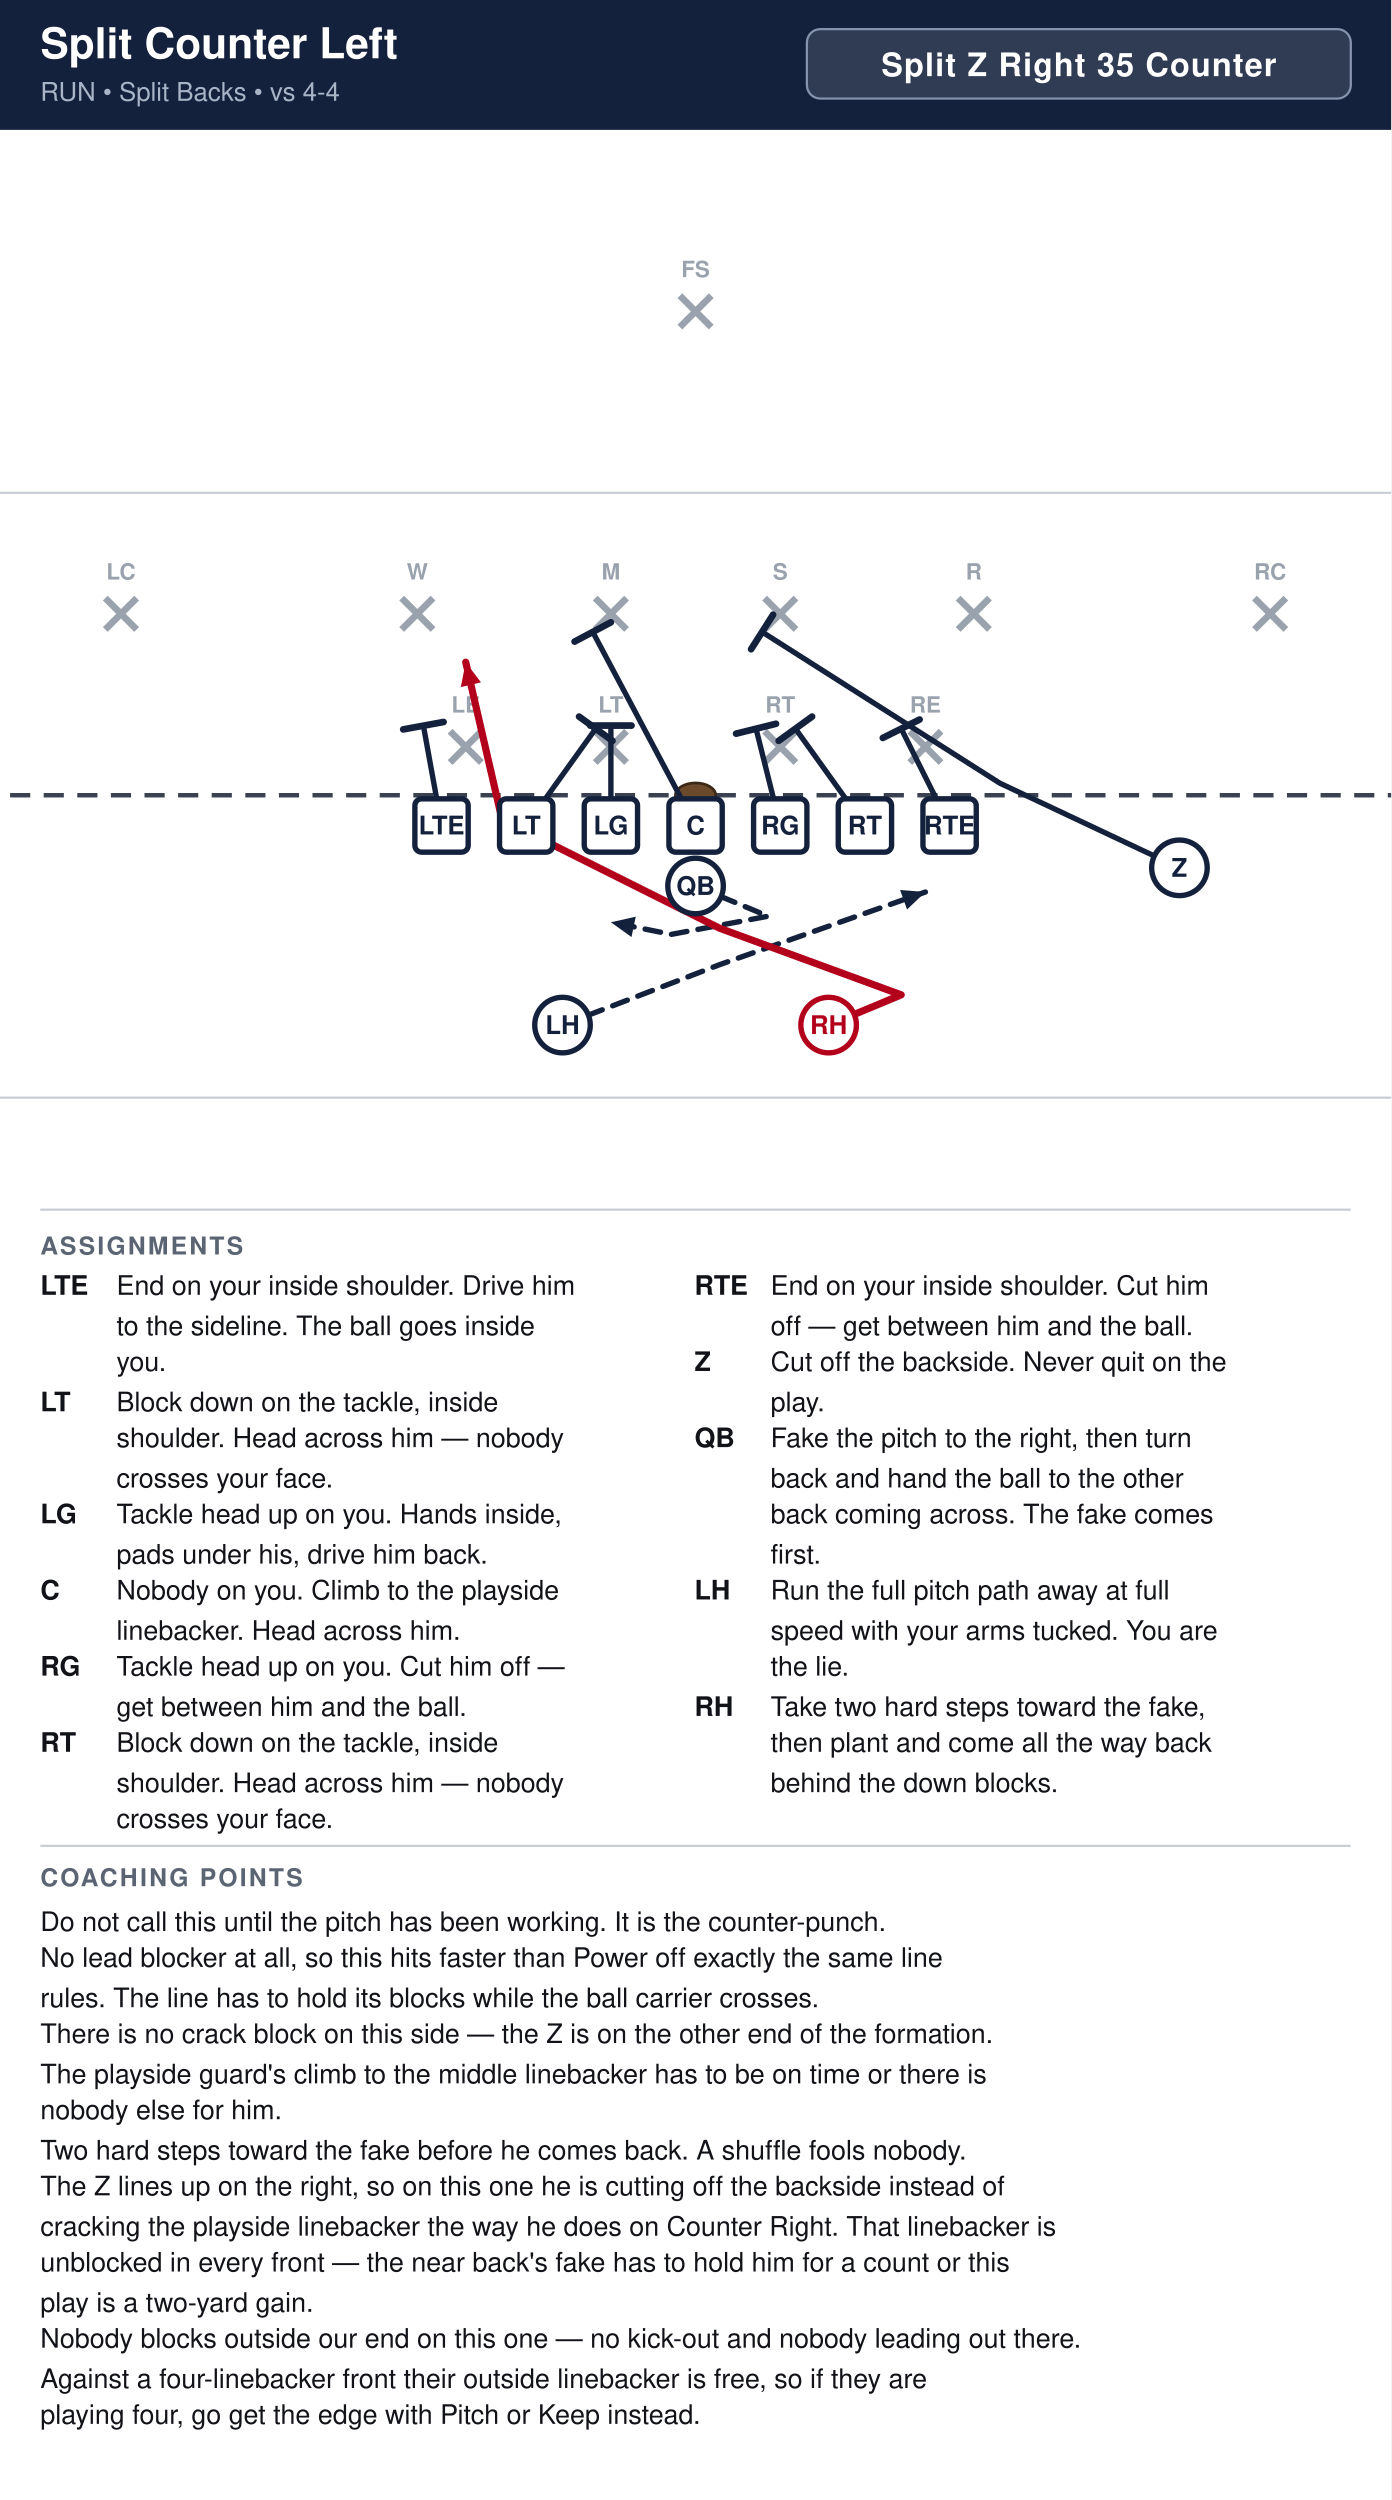
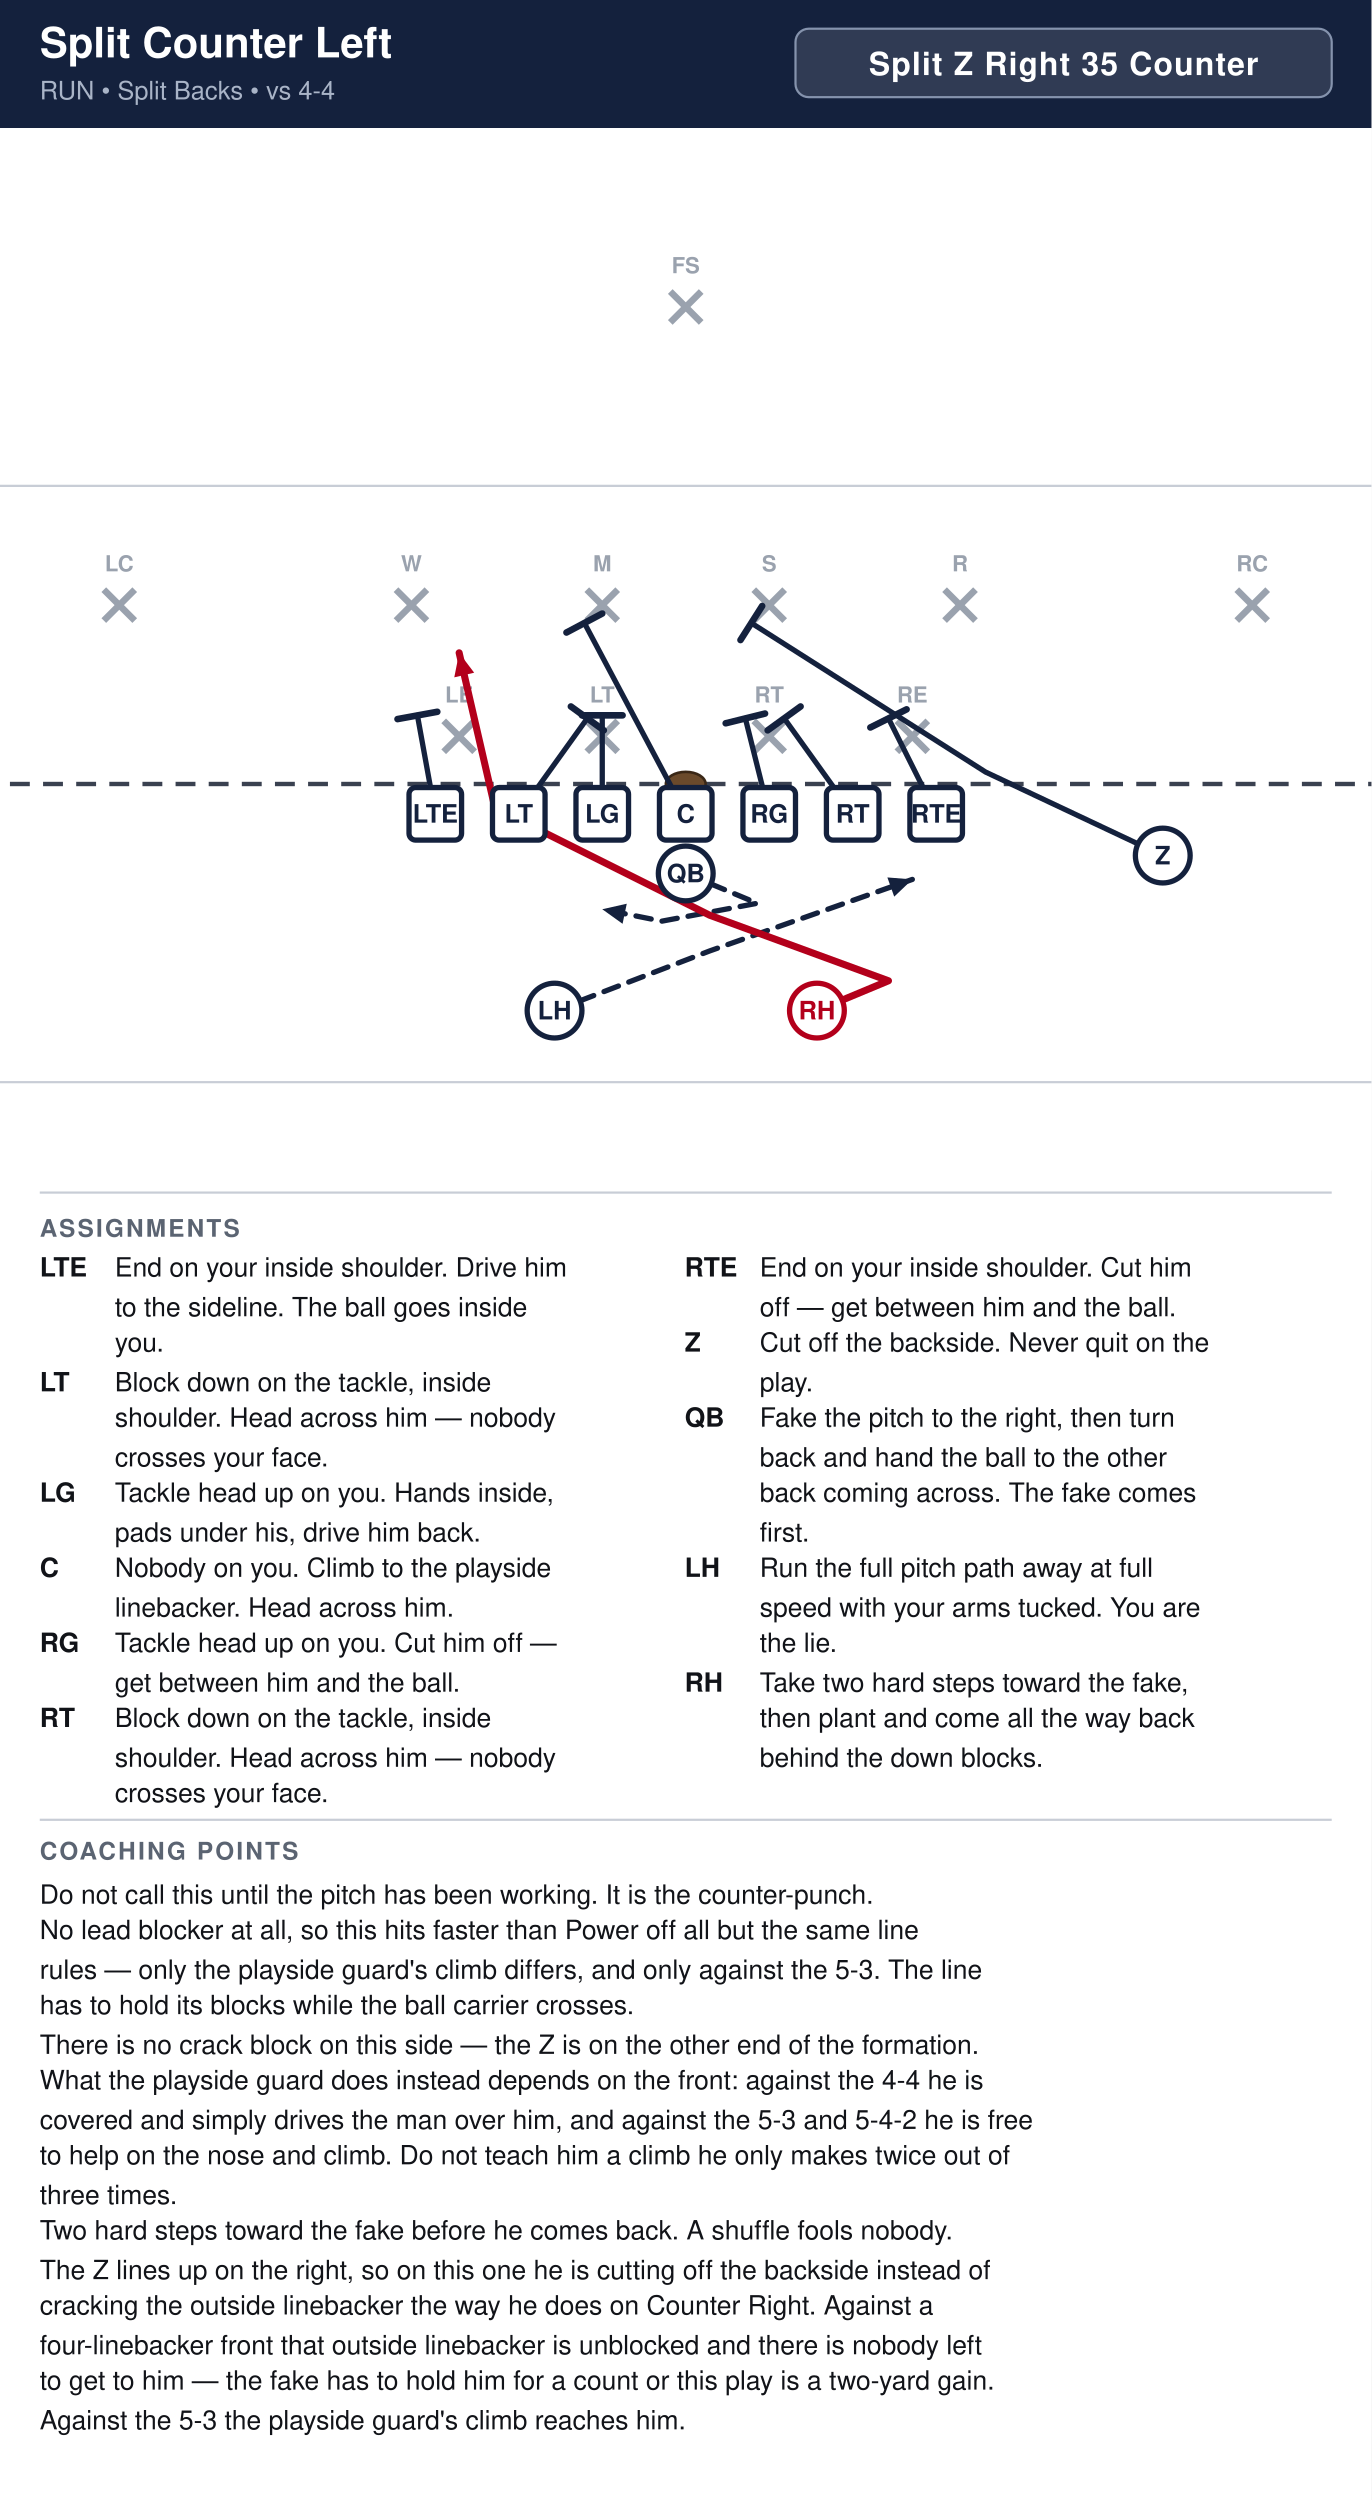
- <svg xmlns="http://www.w3.org/2000/svg" width="621" height="1116" viewBox="0 0 621 1116" font-family="Segoe UI, Helvetica, Arial, sans-serif">
+ <svg xmlns="http://www.w3.org/2000/svg" width="621" height="1132" viewBox="0 0 621 1132" font-family="Segoe UI, Helvetica, Arial, sans-serif">
  <rect width="100%" height="100%" fill="#ffffff" />
  <rect x="0" y="0" width="621" height="58" fill="#14213d" />
  <text x="18" y="26" font-size="19.0" font-weight="700" fill="#ffffff">Split Counter Left</text>
  <text x="18" y="45" font-size="11.5" fill="#a9b4c7">RUN  •  Split Backs  •  vs 4-4</text>
  <rect x="360.2" y="13" width="242.8" height="31" rx="6" fill="#ffffff" fill-opacity="0.12" stroke="#8593ad" stroke-width="1" />
  <text x="481.6" y="34" text-anchor="middle" font-size="14.5" font-weight="700" fill="#ffffff" letter-spacing="0.5">Split Z Right 35 Counter</text>
  <clipPath id="fieldclip">
    <rect x="0" y="58" width="621" height="472" />
  </clipPath>
  <g clip-path="url(#fieldclip)">
    <g transform="translate(-40.5,31.0)">
      <rect x="0" y="0" width="702" height="513" fill="#ffffff" />
      <line x1="0" y1="459.0" x2="702" y2="459.0" stroke="#c8cdd6" stroke-width="1" />
      <line x1="0" y1="189.0" x2="702" y2="189.0" stroke="#c8cdd6" stroke-width="1" />
      <line x1="0" y1="324.0" x2="702" y2="324.0" stroke="#3a4150" stroke-width="2" stroke-dasharray="9 6" />
      <ellipse cx="351.0" cy="324.0" rx="9" ry="5.5" fill="#6b4a2b" stroke="#3a2716" stroke-width="1.2" />
      <line x1="241.4" y1="295.4" x2="255.4" y2="309.4" stroke="#9aa2ae" stroke-width="3" />
      <line x1="255.4" y1="295.4" x2="241.4" y2="309.4" stroke="#9aa2ae" stroke-width="3" />
      <text x="248.4" y="287.1" text-anchor="middle" font-size="10" fill="#9aa2ae" font-weight="600">LE</text>
      <line x1="306.2" y1="295.4" x2="320.2" y2="309.4" stroke="#9aa2ae" stroke-width="3" />
      <line x1="320.2" y1="295.4" x2="306.2" y2="309.4" stroke="#9aa2ae" stroke-width="3" />
      <text x="313.2" y="287.1" text-anchor="middle" font-size="10" fill="#9aa2ae" font-weight="600">LT</text>
      <line x1="381.8" y1="295.4" x2="395.8" y2="309.4" stroke="#9aa2ae" stroke-width="3" />
      <line x1="395.8" y1="295.4" x2="381.8" y2="309.4" stroke="#9aa2ae" stroke-width="3" />
      <text x="388.8" y="287.1" text-anchor="middle" font-size="10" fill="#9aa2ae" font-weight="600">RT</text>
      <line x1="446.6" y1="295.4" x2="460.6" y2="309.4" stroke="#9aa2ae" stroke-width="3" />
      <line x1="460.6" y1="295.4" x2="446.6" y2="309.4" stroke="#9aa2ae" stroke-width="3" />
      <text x="453.6" y="287.1" text-anchor="middle" font-size="10" fill="#9aa2ae" font-weight="600">RE</text>
      <line x1="219.8" y1="236.0" x2="233.8" y2="250.0" stroke="#9aa2ae" stroke-width="3" />
      <line x1="233.8" y1="236.0" x2="219.8" y2="250.0" stroke="#9aa2ae" stroke-width="3" />
      <text x="226.8" y="227.7" text-anchor="middle" font-size="10" fill="#9aa2ae" font-weight="600">W</text>
      <line x1="306.2" y1="236.0" x2="320.2" y2="250.0" stroke="#9aa2ae" stroke-width="3" />
      <line x1="320.2" y1="236.0" x2="306.2" y2="250.0" stroke="#9aa2ae" stroke-width="3" />
      <text x="313.2" y="227.7" text-anchor="middle" font-size="10" fill="#9aa2ae" font-weight="600">M</text>
      <line x1="381.8" y1="236.0" x2="395.8" y2="250.0" stroke="#9aa2ae" stroke-width="3" />
      <line x1="395.8" y1="236.0" x2="381.8" y2="250.0" stroke="#9aa2ae" stroke-width="3" />
      <text x="388.8" y="227.7" text-anchor="middle" font-size="10" fill="#9aa2ae" font-weight="600">S</text>
      <line x1="468.2" y1="236.0" x2="482.2" y2="250.0" stroke="#9aa2ae" stroke-width="3" />
      <line x1="482.2" y1="236.0" x2="468.2" y2="250.0" stroke="#9aa2ae" stroke-width="3" />
      <text x="475.2" y="227.7" text-anchor="middle" font-size="10" fill="#9aa2ae" font-weight="600">R</text>
      <line x1="87.5" y1="236.0" x2="101.5" y2="250.0" stroke="#9aa2ae" stroke-width="3" />
      <line x1="101.5" y1="236.0" x2="87.5" y2="250.0" stroke="#9aa2ae" stroke-width="3" />
      <text x="94.5" y="227.7" text-anchor="middle" font-size="10" fill="#9aa2ae" font-weight="600">LC</text>
      <line x1="600.5" y1="236.0" x2="614.5" y2="250.0" stroke="#9aa2ae" stroke-width="3" />
      <line x1="614.5" y1="236.0" x2="600.5" y2="250.0" stroke="#9aa2ae" stroke-width="3" />
      <text x="607.5" y="227.7" text-anchor="middle" font-size="10" fill="#9aa2ae" font-weight="600">RC</text>
      <line x1="344.0" y1="101.0" x2="358.0" y2="115.0" stroke="#9aa2ae" stroke-width="3" />
      <line x1="358.0" y1="101.0" x2="344.0" y2="115.0" stroke="#9aa2ae" stroke-width="3" />
      <text x="351.0" y="92.7" text-anchor="middle" font-size="10" fill="#9aa2ae" font-weight="600">FS</text>
      <path d="M464.4,337.5 L442.8,294.3" fill="none" stroke="#14213d" stroke-width="2.4" stroke-linecap="round" stroke-linejoin="round" />
      <line x1="434.6" y1="298.4" x2="451.0" y2="290.2" stroke="#14213d" stroke-width="3.0" stroke-linecap="round" />
      <path d="M426.6,337.5 L395.6,294.3" fill="none" stroke="#14213d" stroke-width="2.4" stroke-linecap="round" stroke-linejoin="round" />
      <line x1="388.1" y1="299.7" x2="403.0" y2="288.9" stroke="#14213d" stroke-width="3.0" stroke-linecap="round" />
      <path d="M388.8,337.5 L378.0,294.3" fill="none" stroke="#14213d" stroke-width="2.4" stroke-linecap="round" stroke-linejoin="round" />
      <line x1="369.1" y1="296.5" x2="386.9" y2="292.1" stroke="#14213d" stroke-width="3.0" stroke-linecap="round" />
      <path d="M351.0,337.5 L305.1,251.1" fill="none" stroke="#14213d" stroke-width="2.4" stroke-linecap="round" stroke-linejoin="round" />
      <line x1="297.0" y1="255.4" x2="313.2" y2="246.8" stroke="#14213d" stroke-width="3.0" stroke-linecap="round" />
      <path d="M313.2,337.5 L313.2,292.9" fill="none" stroke="#14213d" stroke-width="2.4" stroke-linecap="round" stroke-linejoin="round" />
      <line x1="304.0" y1="292.9" x2="322.4" y2="292.9" stroke="#14213d" stroke-width="3.0" stroke-linecap="round" />
      <path d="M275.4,337.5 L306.4,294.3" fill="none" stroke="#14213d" stroke-width="2.4" stroke-linecap="round" stroke-linejoin="round" />
      <line x1="299.0" y1="288.9" x2="313.9" y2="299.7" stroke="#14213d" stroke-width="3.0" stroke-linecap="round" />
      <path d="M237.6,337.5 L229.5,292.9" fill="none" stroke="#14213d" stroke-width="2.4" stroke-linecap="round" stroke-linejoin="round" />
      <line x1="220.5" y1="294.6" x2="238.5" y2="291.3" stroke="#14213d" stroke-width="3.0" stroke-linecap="round" />
      <path d="M567.0,356.4 L486.8,318.6 L380.7,251.1" fill="none" stroke="#14213d" stroke-width="2.4" stroke-linecap="round" stroke-linejoin="round" />
      <line x1="375.8" y1="258.8" x2="385.6" y2="243.4" stroke="#14213d" stroke-width="3.0" stroke-linecap="round" />
      <path d="M351.0,364.5 L383.4,378.0 L340.2,386.1 L313.2,380.7" fill="none" stroke="#14213d" stroke-width="2.4" stroke-linecap="round" stroke-linejoin="round" stroke-dasharray="7 5" />
      <polygon points="313.2,380.7 324.3,378.2 322.4,387.3" fill="#14213d" />
      <path d="M291.6,426.6 L361.8,399.6 L453.6,367.2" fill="none" stroke="#14213d" stroke-width="2.4" stroke-linecap="round" stroke-linejoin="round" stroke-dasharray="7 5" />
      <polygon points="453.6,367.2 445.4,375.0 442.3,366.3" fill="#14213d" />
      <path d="M410.4,426.6 L442.8,413.1 L361.8,383.4 L264.6,334.8 L248.4,264.6" fill="none" stroke="#b3001b" stroke-width="3.2" stroke-linecap="round" stroke-linejoin="round" />
      <polygon points="248.4,264.6 255.2,273.6 246.2,275.7" fill="#b3001b" />
      <rect x="225.7" y="325.6" width="23.8" height="23.8" rx="3" fill="#ffffff" stroke="#14213d" stroke-width="2.4" />
      <text x="237.6" y="341.5" text-anchor="middle" font-size="11.5" font-weight="700" fill="#14213d">LTE</text>
      <rect x="263.5" y="325.6" width="23.8" height="23.8" rx="3" fill="#ffffff" stroke="#14213d" stroke-width="2.4" />
      <text x="275.4" y="341.5" text-anchor="middle" font-size="11.5" font-weight="700" fill="#14213d">LT</text>
      <rect x="301.3" y="325.6" width="23.8" height="23.8" rx="3" fill="#ffffff" stroke="#14213d" stroke-width="2.4" />
      <text x="313.2" y="341.5" text-anchor="middle" font-size="11.5" font-weight="700" fill="#14213d">LG</text>
      <rect x="339.1" y="325.6" width="23.8" height="23.8" rx="3" fill="#ffffff" stroke="#14213d" stroke-width="2.4" />
      <text x="351.0" y="341.5" text-anchor="middle" font-size="11.5" font-weight="700" fill="#14213d">C</text>
      <rect x="376.9" y="325.6" width="23.8" height="23.8" rx="3" fill="#ffffff" stroke="#14213d" stroke-width="2.4" />
      <text x="388.8" y="341.5" text-anchor="middle" font-size="11.5" font-weight="700" fill="#14213d">RG</text>
      <rect x="414.7" y="325.6" width="23.8" height="23.8" rx="3" fill="#ffffff" stroke="#14213d" stroke-width="2.4" />
      <text x="426.6" y="341.5" text-anchor="middle" font-size="11.5" font-weight="700" fill="#14213d">RT</text>
      <rect x="452.5" y="325.6" width="23.8" height="23.8" rx="3" fill="#ffffff" stroke="#14213d" stroke-width="2.4" />
      <text x="464.4" y="341.5" text-anchor="middle" font-size="11.5" font-weight="700" fill="#14213d">RTE</text>
      <circle cx="567.0" cy="356.4" r="12.4" fill="#ffffff" stroke="#14213d" stroke-width="2.4" />
      <text x="567.0" y="360.4" text-anchor="middle" font-size="11.5" font-weight="700" fill="#14213d">Z</text>
      <circle cx="351.0" cy="364.5" r="12.4" fill="#ffffff" stroke="#14213d" stroke-width="2.4" />
      <text x="351.0" y="368.5" text-anchor="middle" font-size="11.5" font-weight="700" fill="#14213d">QB</text>
      <circle cx="291.6" cy="426.6" r="12.4" fill="#ffffff" stroke="#14213d" stroke-width="2.4" />
      <text x="291.6" y="430.6" text-anchor="middle" font-size="11.5" font-weight="700" fill="#14213d">LH</text>
      <circle cx="410.4" cy="426.6" r="12.4" fill="#ffffff" stroke="#b3001b" stroke-width="2.4" />
      <text x="410.4" y="430.6" text-anchor="middle" font-size="11.5" font-weight="700" fill="#b3001b">RH</text>
    </g>
  </g>
  <line x1="18" y1="540" x2="603" y2="540" stroke="#c8cdd6" stroke-width="1" />
  <text x="18" y="560" font-size="11" font-weight="700" fill="#5b6472" letter-spacing="1">ASSIGNMENTS</text>
  <text x="18" y="578" font-size="12" font-weight="700" fill="#111318">LTE</text>
  <text x="52" y="578" font-size="12" fill="#111318">End on your inside shoulder. Drive him</text>
  <text x="52" y="596" font-size="12" fill="#111318">to the sideline. The ball goes inside</text>
  <text x="52" y="612" font-size="12" fill="#111318">you.</text>
  <text x="18" y="630" font-size="12" font-weight="700" fill="#111318">LT</text>
  <text x="52" y="630" font-size="12" fill="#111318">Block down on the tackle, inside</text>
  <text x="52" y="646" font-size="12" fill="#111318">shoulder. Head across him — nobody</text>
  <text x="52" y="664" font-size="12" fill="#111318">crosses your face.</text>
  <text x="18" y="680" font-size="12" font-weight="700" fill="#111318">LG</text>
  <text x="52" y="680" font-size="12" fill="#111318">Tackle head up on you. Hands inside,</text>
  <text x="52" y="698" font-size="12" fill="#111318">pads under his, drive him back.</text>
  <text x="18" y="714" font-size="12" font-weight="700" fill="#111318">C</text>
  <text x="52" y="714" font-size="12" fill="#111318">Nobody on you. Climb to the playside</text>
  <text x="52" y="732" font-size="12" fill="#111318">linebacker. Head across him.</text>
  <text x="18" y="748" font-size="12" font-weight="700" fill="#111318">RG</text>
  <text x="52" y="748" font-size="12" fill="#111318">Tackle head up on you. Cut him off —</text>
  <text x="52" y="766" font-size="12" fill="#111318">get between him and the ball.</text>
  <text x="18" y="782" font-size="12" font-weight="700" fill="#111318">RT</text>
  <text x="52" y="782" font-size="12" fill="#111318">Block down on the tackle, inside</text>
  <text x="52" y="800" font-size="12" fill="#111318">shoulder. Head across him — nobody</text>
  <text x="52" y="816" font-size="12" fill="#111318">crosses your face.</text>
  <text x="310" y="578" font-size="12" font-weight="700" fill="#111318">RTE</text>
  <text x="344" y="578" font-size="12" fill="#111318">End on your inside shoulder. Cut him</text>
  <text x="344" y="596" font-size="12" fill="#111318">off — get between him and the ball.</text>
  <text x="310" y="612" font-size="12" font-weight="700" fill="#111318">Z</text>
  <text x="344" y="612" font-size="12" fill="#111318">Cut off the backside. Never quit on the</text>
  <text x="344" y="630" font-size="12" fill="#111318">play.</text>
  <text x="310" y="646" font-size="12" font-weight="700" fill="#111318">QB</text>
  <text x="344" y="646" font-size="12" fill="#111318">Fake the pitch to the right, then turn</text>
  <text x="344" y="664" font-size="12" fill="#111318">back and hand the ball to the other</text>
  <text x="344" y="680" font-size="12" fill="#111318">back coming across. The fake comes</text>
  <text x="344" y="698" font-size="12" fill="#111318">first.</text>
  <text x="310" y="714" font-size="12" font-weight="700" fill="#111318">LH</text>
  <text x="344" y="714" font-size="12" fill="#111318">Run the full pitch path away at full</text>
  <text x="344" y="732" font-size="12" fill="#111318">speed with your arms tucked. You are</text>
  <text x="344" y="748" font-size="12" fill="#111318">the lie.</text>
  <text x="310" y="766" font-size="12" font-weight="700" fill="#111318">RH</text>
  <text x="344" y="766" font-size="12" fill="#111318">Take two hard steps toward the fake,</text>
  <text x="344" y="782" font-size="12" fill="#111318">then plant and come all the way back</text>
  <text x="344" y="800" font-size="12" fill="#111318">behind the down blocks.</text>
  <line x1="18" y1="824" x2="603" y2="824" stroke="#c8cdd6" stroke-width="1" />
  <text x="18" y="842" font-size="11" font-weight="700" fill="#5b6472" letter-spacing="1">COACHING POINTS</text>
  <text x="18" y="862" font-size="12" fill="#111318">Do not call this until the pitch has been working. It is the counter-punch.</text>
-   <text x="18" y="878" font-size="12" fill="#111318">No lead blocker at all, so this hits faster than Power off exactly the same line</text>
-   <text x="18" y="896" font-size="12" fill="#111318">rules. The line has to hold its blocks while the ball carrier crosses.</text>
-   <text x="18" y="912" font-size="12" fill="#111318">There is no crack block on this side — the Z is on the other end of the formation.</text>
-   <text x="18" y="930" font-size="12" fill="#111318">The playside guard's climb to the middle linebacker has to be on time or there is</text>
-   <text x="18" y="946" font-size="12" fill="#111318">nobody else for him.</text>
-   <text x="18" y="964" font-size="12" fill="#111318">Two hard steps toward the fake before he comes back. A shuffle fools nobody.</text>
-   <text x="18" y="980" font-size="12" fill="#111318">The Z lines up on the right, so on this one he is cutting off the backside instead of</text>
-   <text x="18" y="998" font-size="12" fill="#111318">cracking the playside linebacker the way he does on Counter Right. That linebacker is</text>
-   <text x="18" y="1014" font-size="12" fill="#111318">unblocked in every front — the near back's fake has to hold him for a count or this</text>
-   <text x="18" y="1032" font-size="12" fill="#111318">play is a two-yard gain.</text>
-   <text x="18" y="1048" font-size="12" fill="#111318">Nobody blocks outside our end on this one — no kick-out and nobody leading out there.</text>
-   <text x="18" y="1066" font-size="12" fill="#111318">Against a four-linebacker front their outside linebacker is free, so if they are</text>
-   <text x="18" y="1082" font-size="12" fill="#111318">playing four, go get the edge with Pitch or Keep instead.</text>
+   <text x="18" y="878" font-size="12" fill="#111318">No lead blocker at all, so this hits faster than Power off all but the same line</text>
+   <text x="18" y="896" font-size="12" fill="#111318">rules — only the playside guard's climb differs, and only against the 5-3. The line</text>
+   <text x="18" y="912" font-size="12" fill="#111318">has to hold its blocks while the ball carrier crosses.</text>
+   <text x="18" y="930" font-size="12" fill="#111318">There is no crack block on this side — the Z is on the other end of the formation.</text>
+   <text x="18" y="946" font-size="12" fill="#111318">What the playside guard does instead depends on the front: against the 4-4 he is</text>
+   <text x="18" y="964" font-size="12" fill="#111318">covered and simply drives the man over him, and against the 5-3 and 5-4-2 he is free</text>
+   <text x="18" y="980" font-size="12" fill="#111318">to help on the nose and climb. Do not teach him a climb he only makes twice out of</text>
+   <text x="18" y="998" font-size="12" fill="#111318">three times.</text>
+   <text x="18" y="1014" font-size="12" fill="#111318">Two hard steps toward the fake before he comes back. A shuffle fools nobody.</text>
+   <text x="18" y="1032" font-size="12" fill="#111318">The Z lines up on the right, so on this one he is cutting off the backside instead of</text>
+   <text x="18" y="1048" font-size="12" fill="#111318">cracking the outside linebacker the way he does on Counter Right. Against a</text>
+   <text x="18" y="1066" font-size="12" fill="#111318">four-linebacker front that outside linebacker is unblocked and there is nobody left</text>
+   <text x="18" y="1082" font-size="12" fill="#111318">to get to him — the fake has to hold him for a count or this play is a two-yard gain.</text>
+   <text x="18" y="1100" font-size="12" fill="#111318">Against the 5-3 the playside guard's climb reaches him.</text>
</svg>
